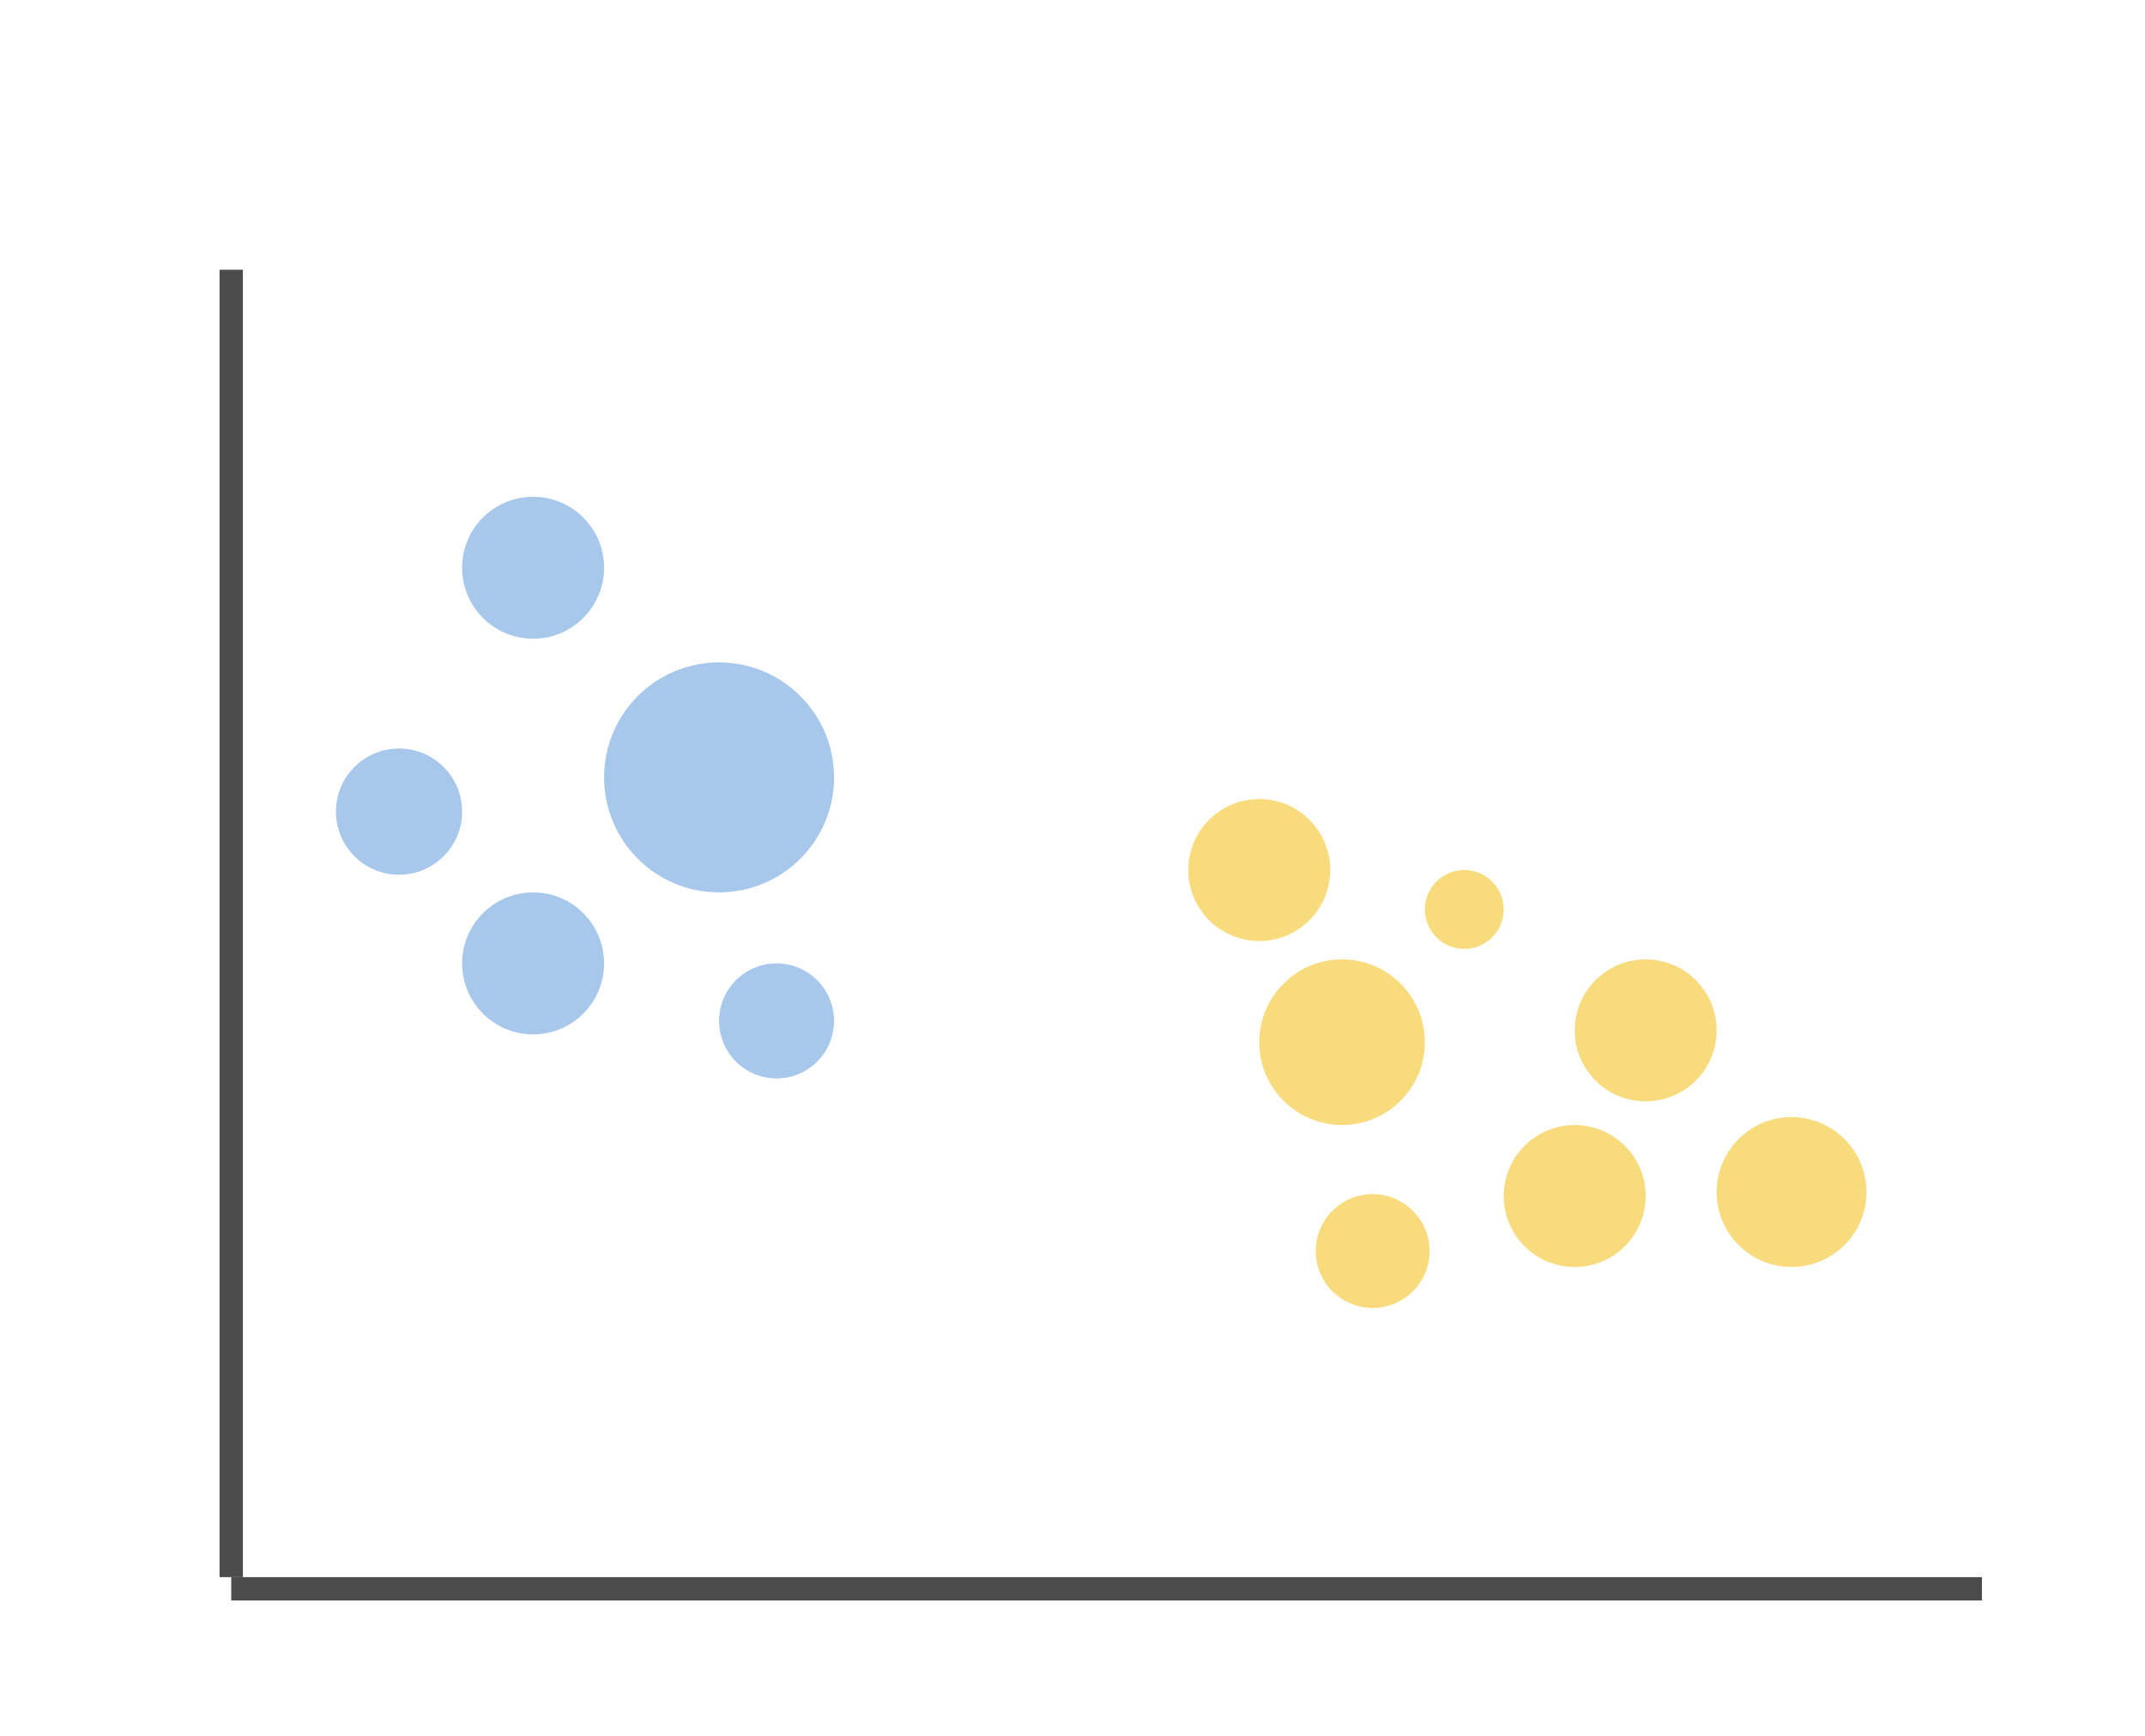
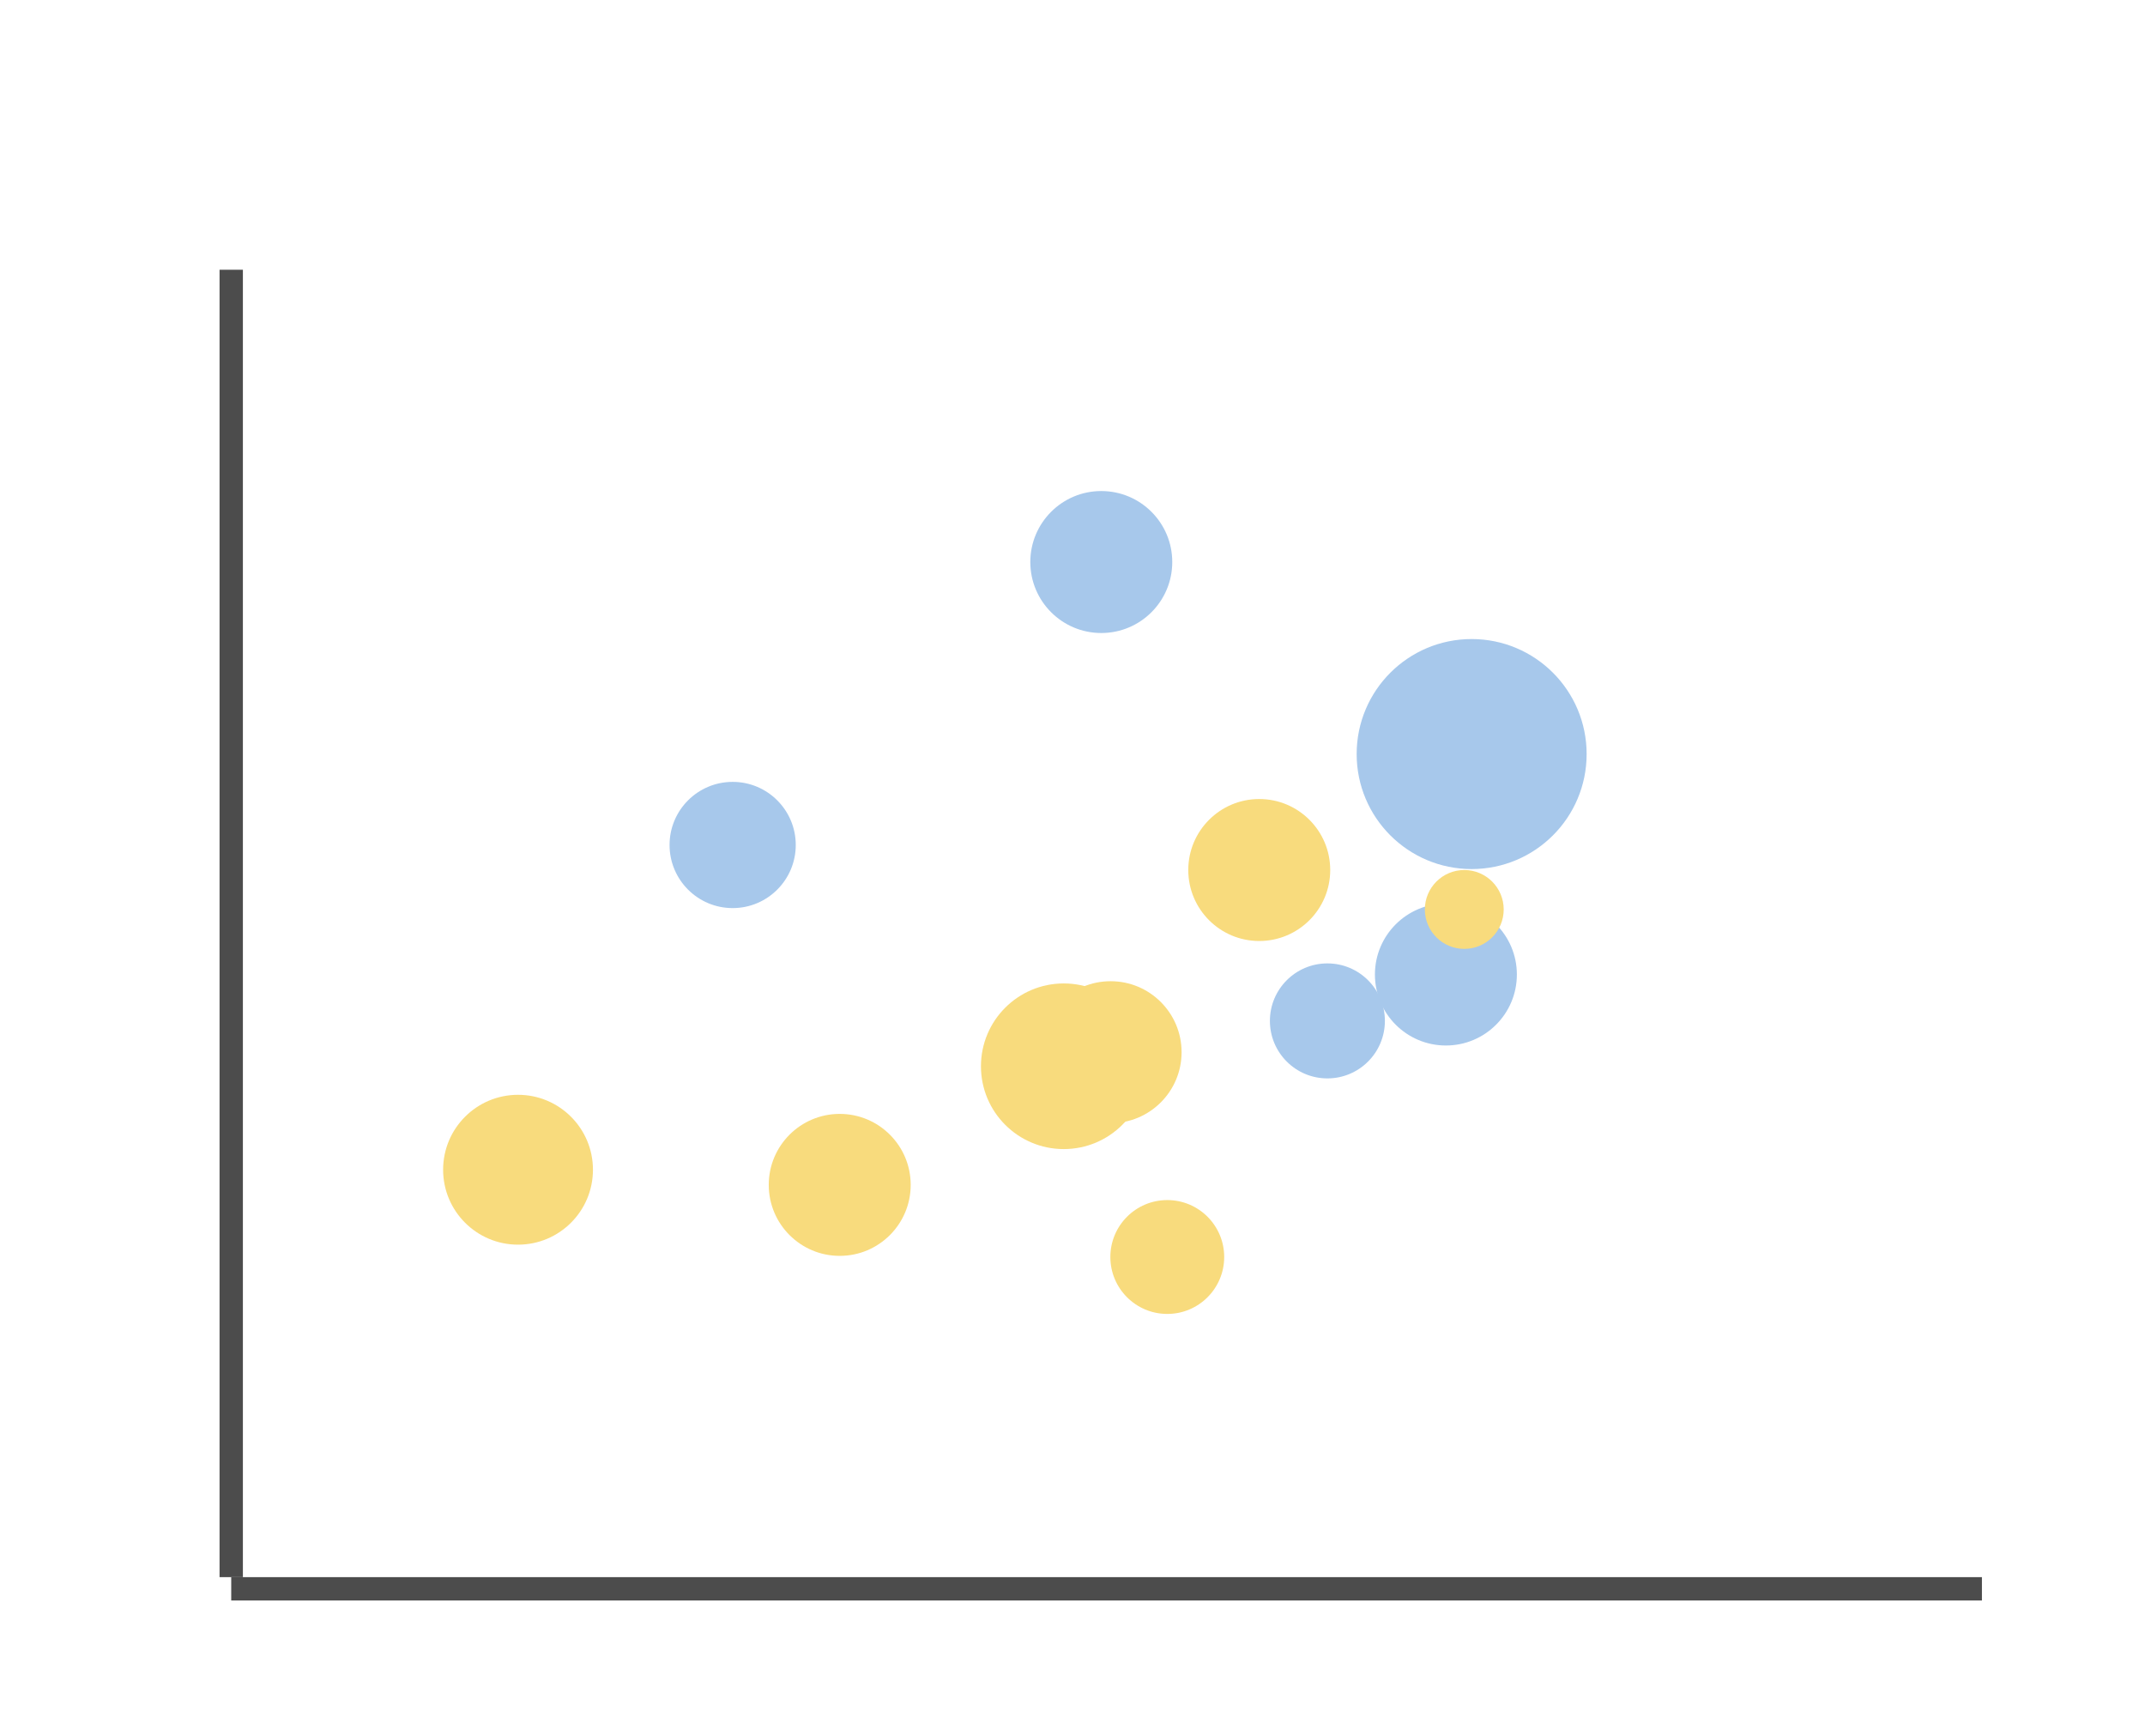
<svg id="svgcontent" x="0px" y="0px" width="183.783" height="148.649" viewBox="0 0 183.783 148.649" overflow="visible">
  <g style="pointer-events:all">
-     <circle fill="#A7C8EB" cx="45.676" cy="82.531" r="6.081" style="pointer-events:inherit" id="svg_1" />
-     <circle fill="#A7C8EB" cx="61.609" cy="66.597" r="9.852" style="pointer-events:inherit" id="svg_2" />
-     <circle fill="#A7C8EB" cx="66.535" cy="87.457" r="4.926" style="pointer-events:inherit" id="svg_3" />
-     <circle fill="#A7C8EB" cx="45.676" cy="48.637" r="6.081" style="pointer-events:inherit" id="svg_4" />
-     <circle fill="#A7C8EB" cx="34.189" cy="69.529" r="5.406" style="pointer-events:inherit" id="svg_5" />
+     <circle fill="#a7c8eb" cx="123.884" cy="83.484" r="6.081" id="svg_1" style="pointer-events:inherit" />
+     <circle fill="#a7c8eb" cx="126.09" cy="64.597" r="9.852" id="svg_2" style="pointer-events:inherit" />
+     <circle fill="#a7c8eb" cx="113.731" cy="87.457" r="4.926" id="svg_3" style="pointer-events:inherit" />
+     <circle fill="#a7c8eb" cx="94.358" cy="48.147" r="6.081" id="svg_4" style="pointer-events:inherit" />
+     <circle fill="#a7c8eb" cx="62.774" cy="72.387" r="5.406" id="svg_5" style="pointer-events:inherit" />
    <circle fill="#F8DB7D" cx="107.892" cy="74.531" r="6.081" style="pointer-events:inherit" id="svg_6" />
-     <circle fill="#F8DB7D" cx="114.986" cy="89.282" r="7.095" style="pointer-events:inherit" id="svg_7" />
+     <circle fill="#f8db7d" cx="91.143" cy="91.343" r="7.095" id="svg_7" style="pointer-events:inherit" />
    <circle fill="#F8DB7D" cx="125.459" cy="77.91" r="3.378" style="pointer-events:inherit" id="svg_8" />
-     <circle fill="#F8DB7D" cx="134.919" cy="102.458" r="6.081" style="pointer-events:inherit" id="svg_9" />
-     <circle fill="#F8DB7D" cx="141" cy="88.268" r="6.081" style="pointer-events:inherit" id="svg_10" />
-     <circle fill="#F8DB7D" cx="153.5" cy="102.12" r="6.419" style="pointer-events:inherit" id="svg_11" />
-     <circle fill="#F8DB7D" cx="117.608" cy="107.173" r="4.877" style="pointer-events:inherit" id="svg_12" />
+     <circle fill="#f8db7d" cx="71.947" cy="101.505" r="6.081" id="svg_9" style="pointer-events:inherit" />
+     <circle fill="#f8db7d" cx="95.157" cy="90.138" r="6.081" id="svg_10" style="pointer-events:inherit" />
+     <circle fill="#f8db7d" cx="44.385" cy="100.207" r="6.419" id="svg_11" style="pointer-events:inherit" />
+     <circle fill="#f8db7d" cx="100.012" cy="107.683" r="4.877" id="svg_12" style="pointer-events:inherit" />
    <line fill="none" stroke="#4C4C4C" stroke-width="2" stroke-miterlimit="10" x1="19.811" y1="23.108" x2="19.811" y2="135.108" style="pointer-events:inherit" id="svg_13" />
    <line fill="none" stroke="#4C4C4C" stroke-width="2" stroke-miterlimit="10" x1="19.811" y1="136.108" x2="169.811" y2="136.108" style="pointer-events:inherit" id="svg_14" />
  </g>
</svg>
